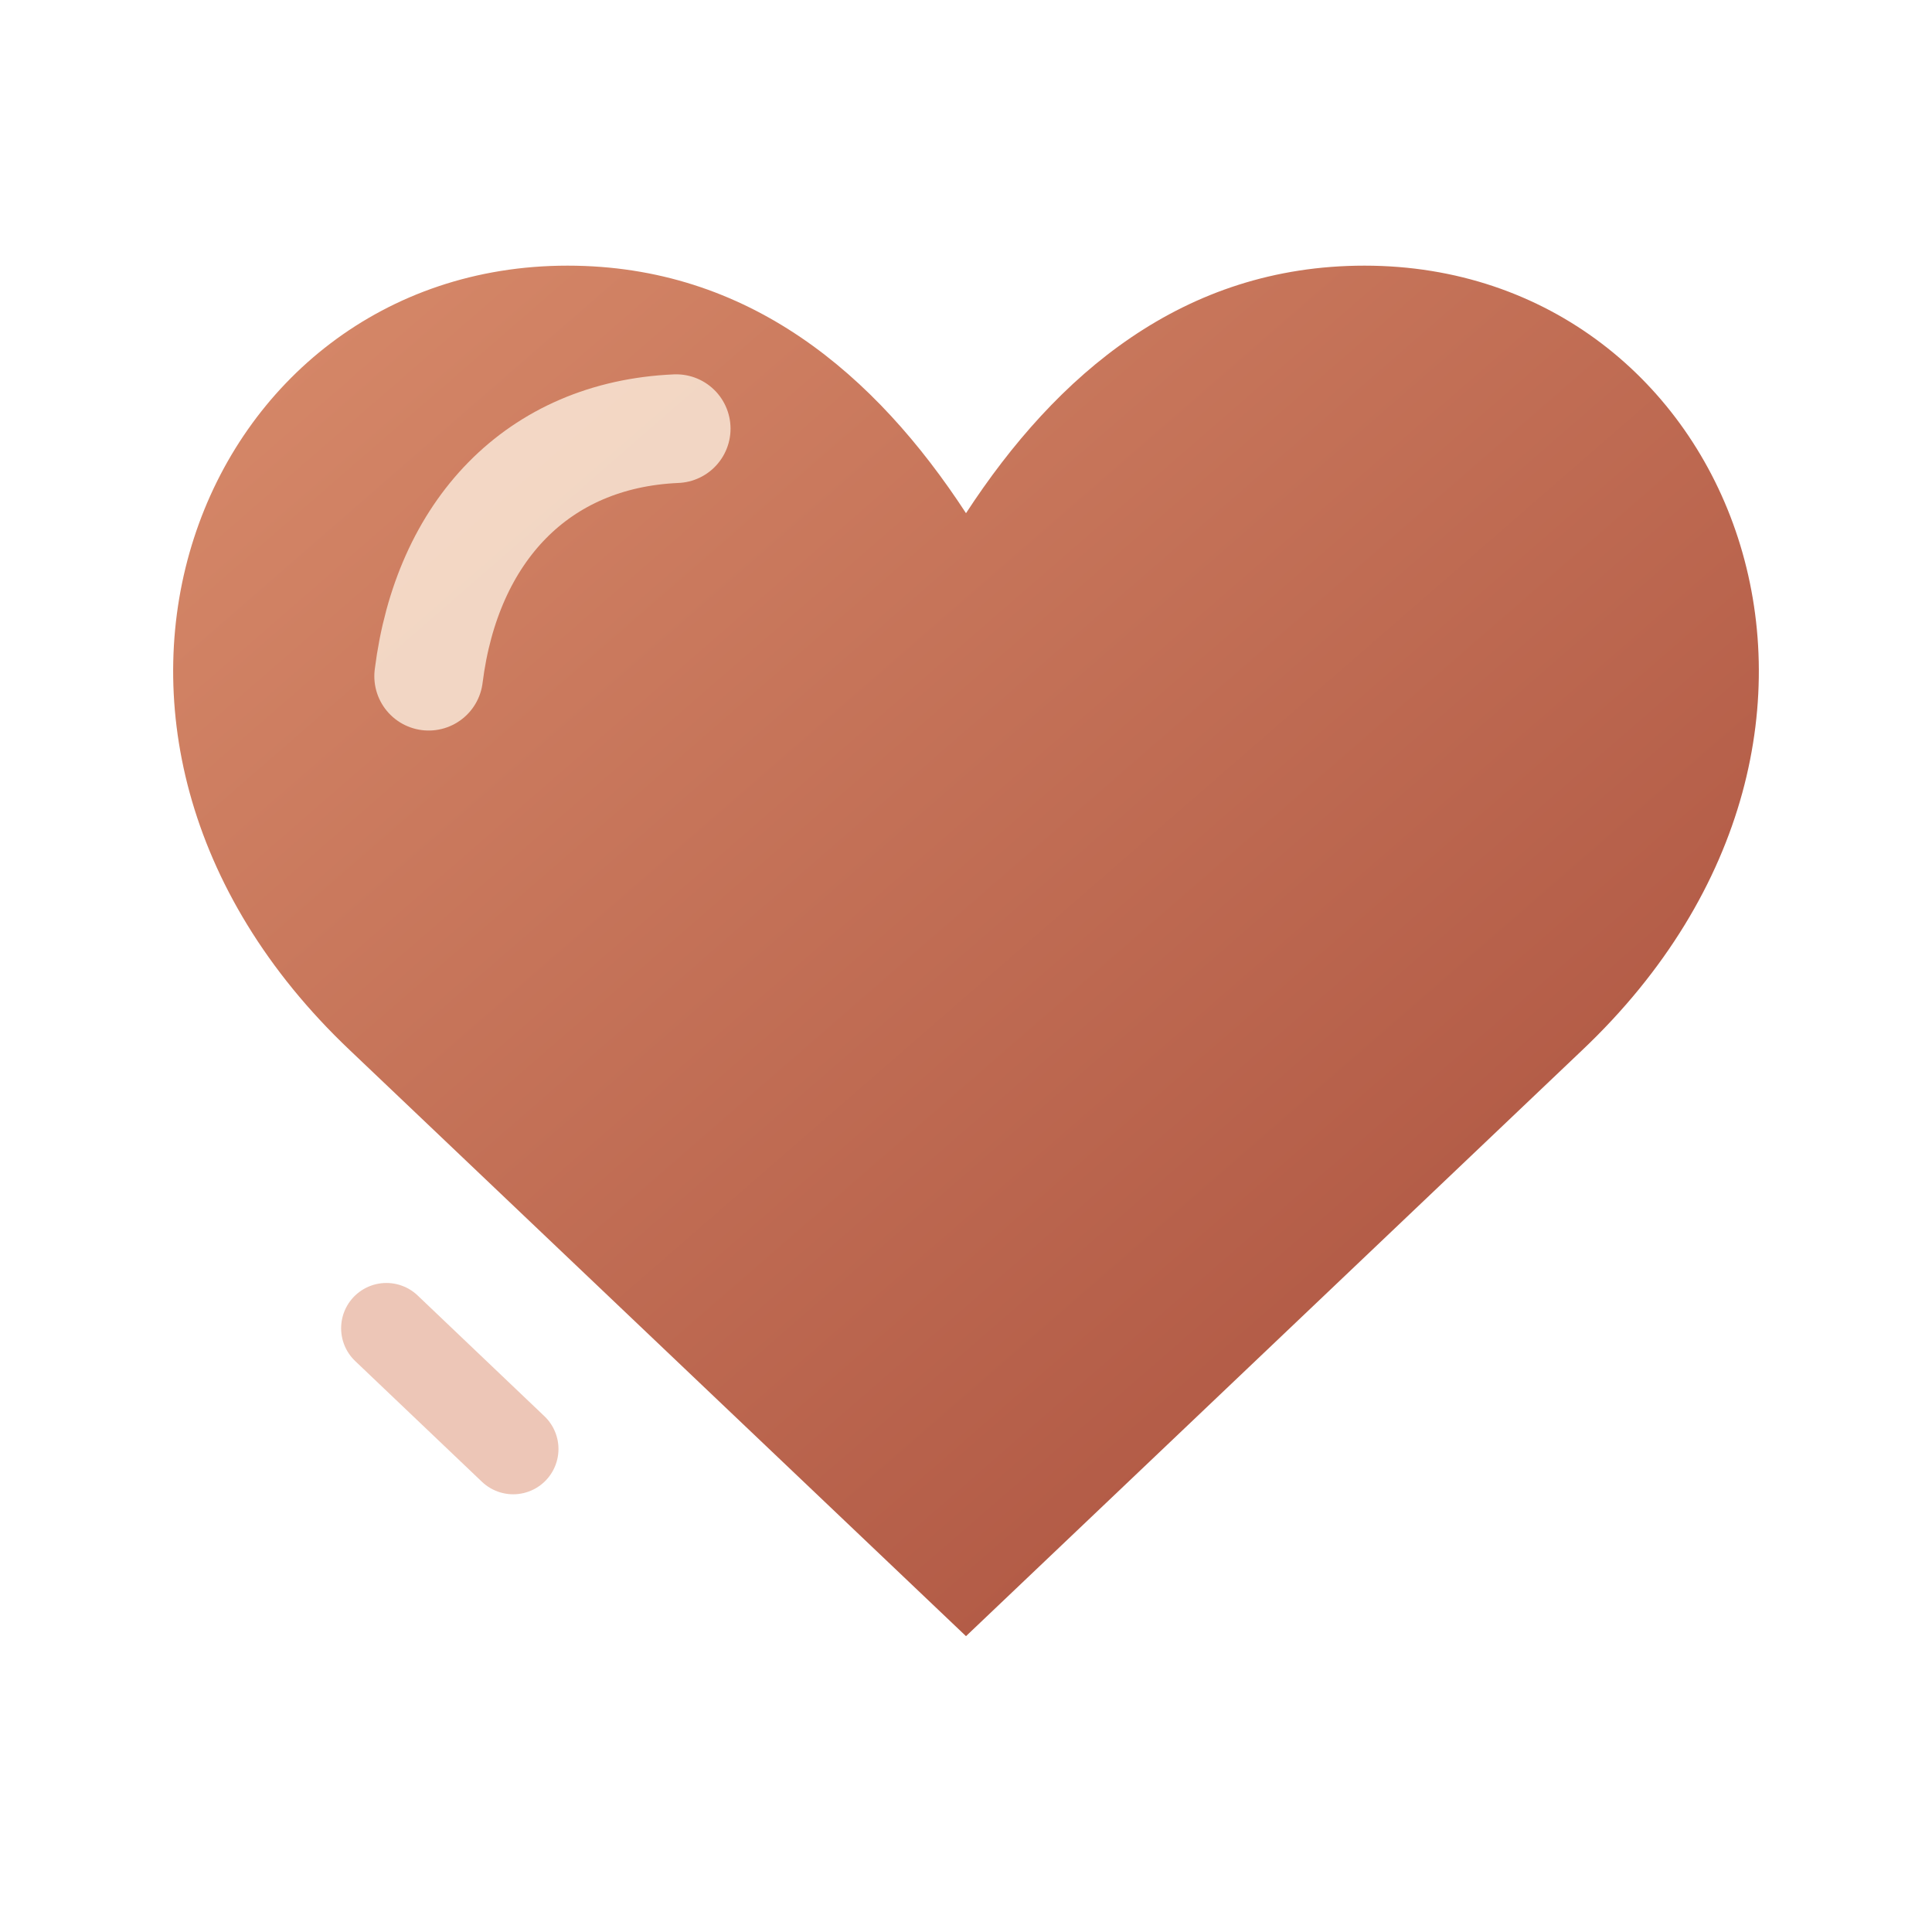
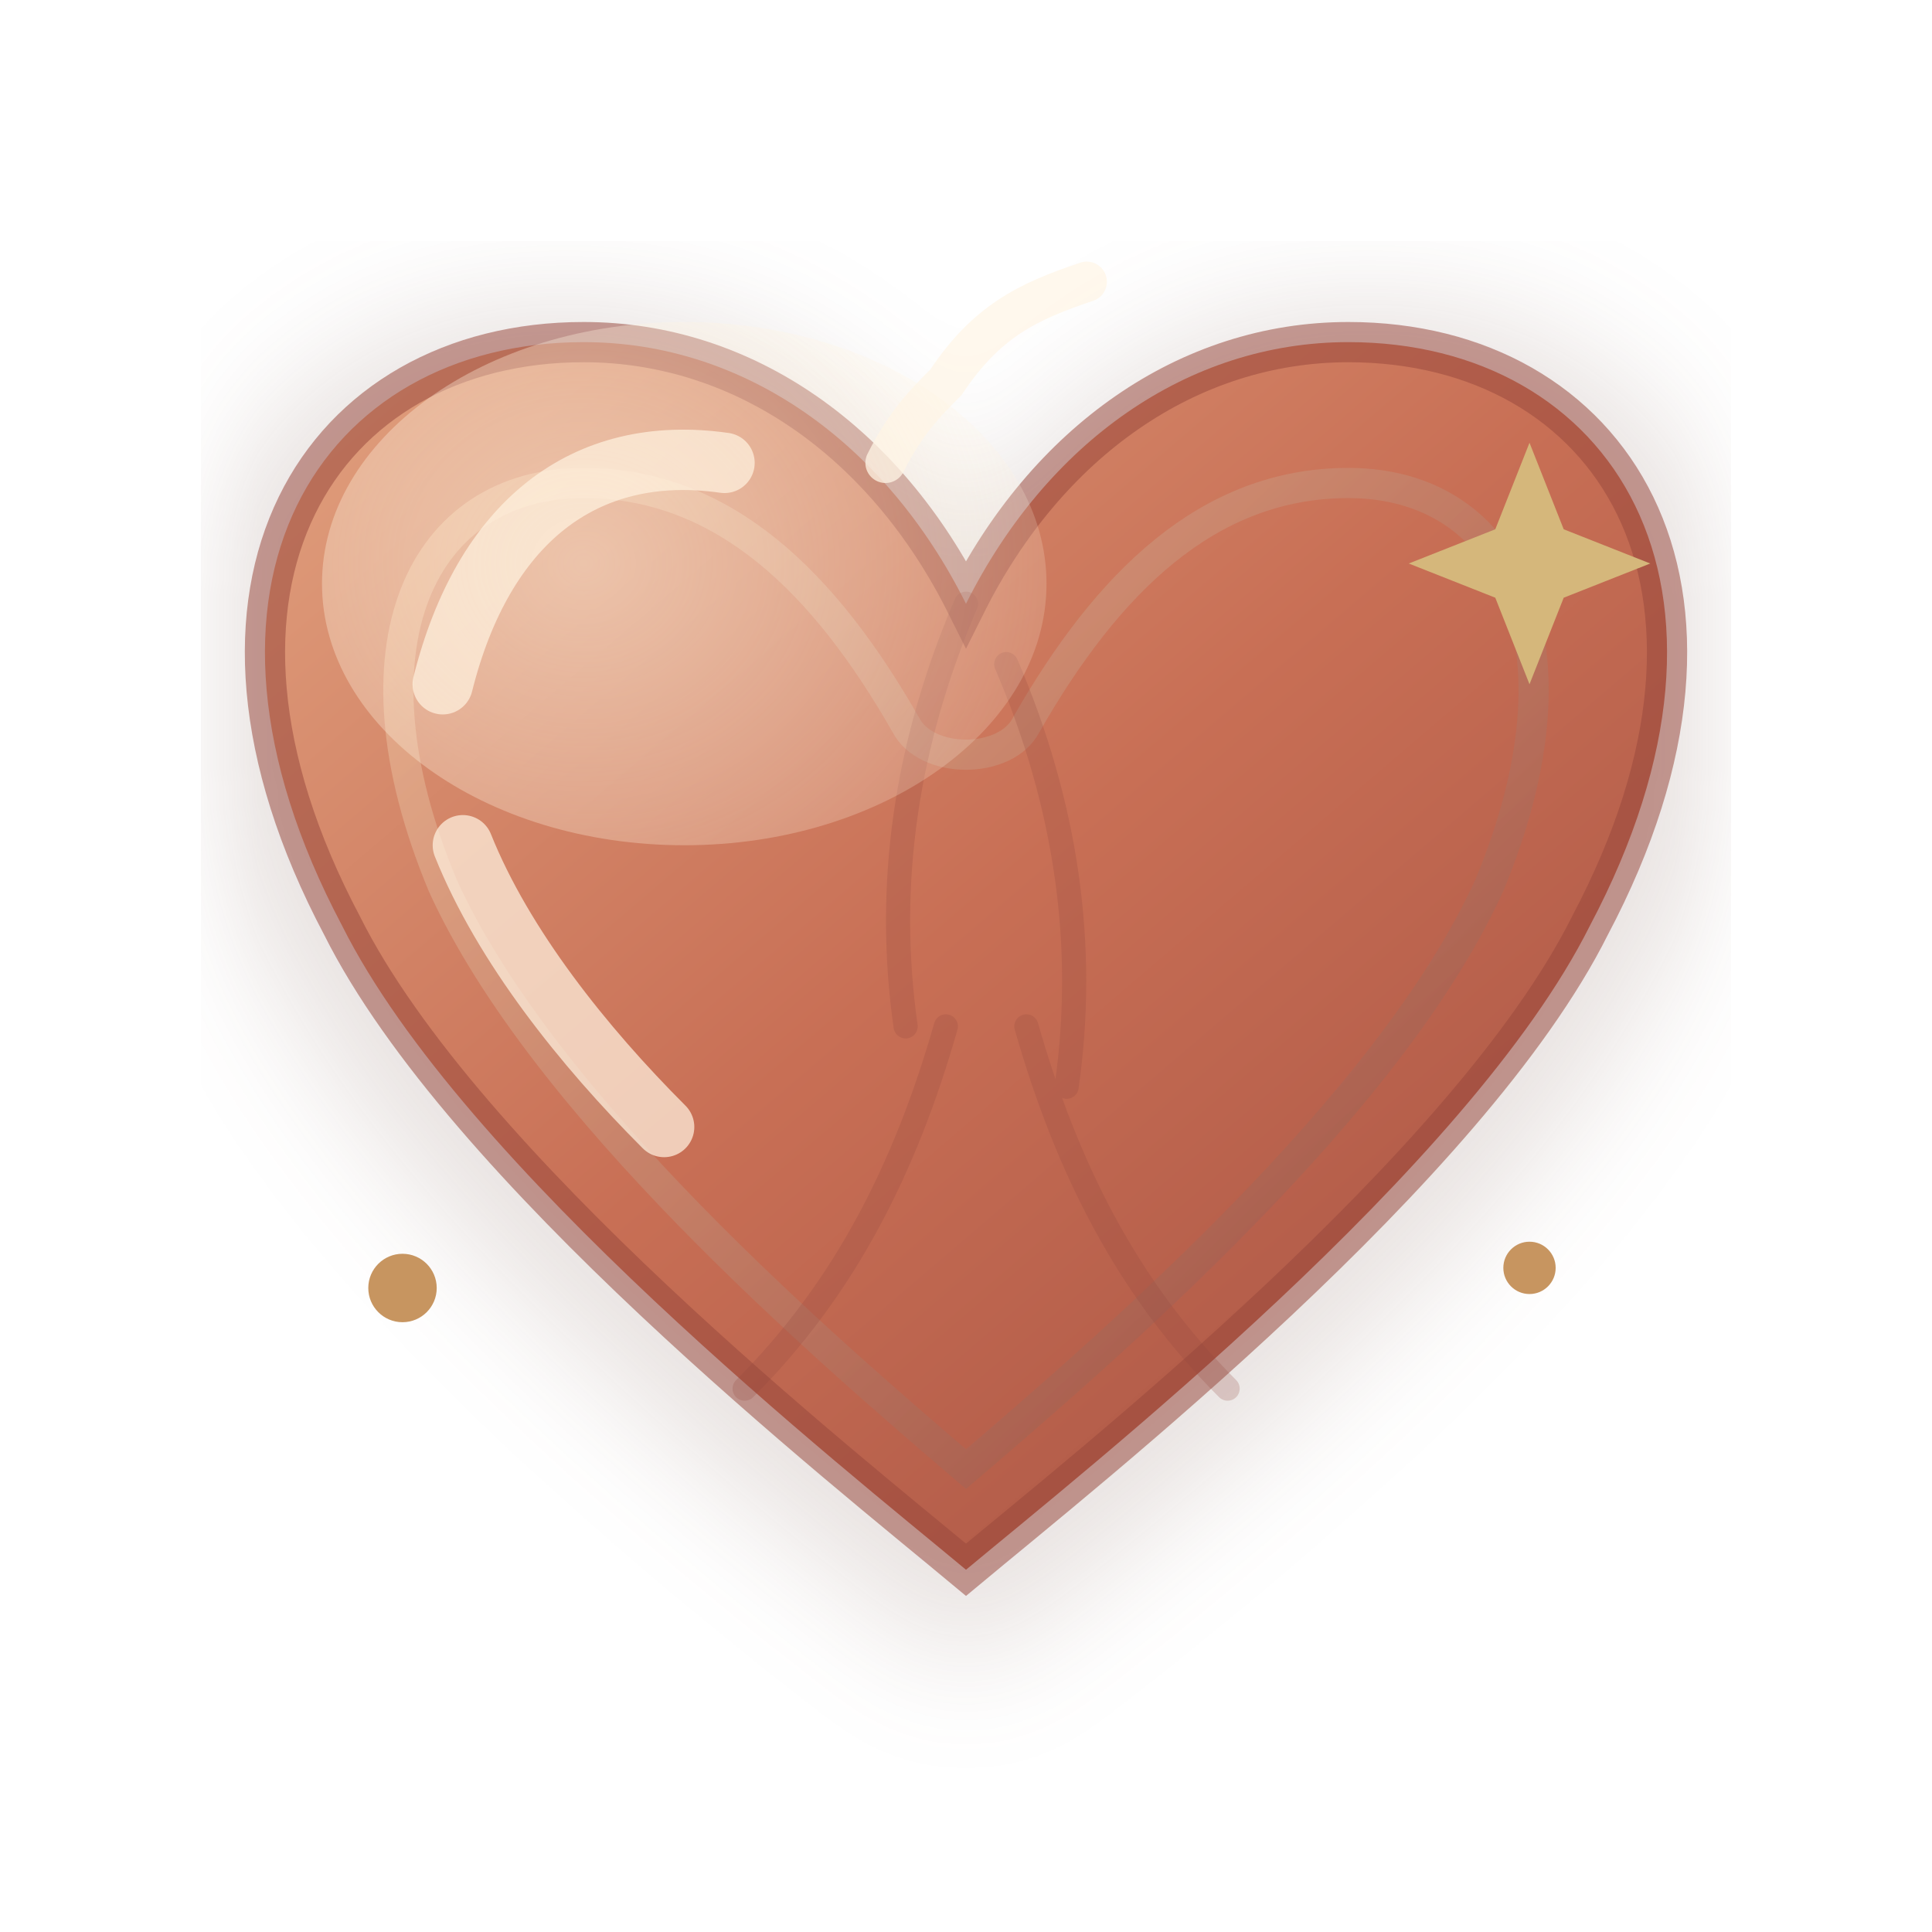
- <svg xmlns="http://www.w3.org/2000/svg" width="32" height="32" viewBox="0 0 32 32" fill="none">
+ <svg xmlns="http://www.w3.org/2000/svg" width="96" height="96" viewBox="0 0 96 96" fill="none">
  <defs>
-     <linearGradient id="heart" x1="6" x2="26" y1="5" y2="28" gradientUnits="userSpaceOnUse">
-       <stop stop-color="#d48667" />
-       <stop offset="1" stop-color="#a94f3d" />
+     <linearGradient id="heartBody" x1="19" x2="78" y1="13" y2="82" gradientUnits="userSpaceOnUse">
+       <stop stop-color="#e1a07e" />
+       <stop offset=".48" stop-color="#c86f55" />
+       <stop offset="1" stop-color="#a34e40" />
    </linearGradient>
+     <linearGradient id="heartEdge" x1="22" x2="75" y1="22" y2="76" gradientUnits="userSpaceOnUse">
+       <stop stop-color="#f5c9a5" />
+       <stop offset="1" stop-color="#873f38" />
+     </linearGradient>
+     <radialGradient id="heartGlow" cx="0" cy="0" r="1" gradientTransform="matrix(35 0 0 31 29 28)" gradientUnits="userSpaceOnUse">
+       <stop stop-color="#fff3df" stop-opacity=".54" />
+       <stop offset="1" stop-color="#fff3df" stop-opacity="0" />
+     </radialGradient>
+     <filter id="heartShadow" x="10" y="12" width="76" height="76" color-interpolation-filters="sRGB" filterUnits="userSpaceOnUse">
+       <feGaussianBlur stdDeviation="3" />
+     </filter>
  </defs>
-   <path d="M16 27.1 5.8 17.4C.2 12.1 3.3 4.4 9.4 4.4c3 0 5.1 1.8 6.6 4.1 1.5-2.3 3.6-4.1 6.6-4.1 6.1 0 9.2 7.7 3.6 13L16 27.1Z" fill="url(#heart)" />
-   <path d="M7.1 11.2c.3-2.4 1.8-4 4.1-4.1" stroke="#fff4e5" stroke-linecap="round" stroke-opacity=".75" stroke-width="1.8" />
-   <path d="m6.4 22 2.1 2" stroke="#e1a187" stroke-linecap="round" stroke-opacity=".6" stroke-width="1.5" />
+   <path d="M48 83c-4-3-27-20-34-34C3 31 12 15 28 15c9 0 16 5 20 12 4-7 11-12 20-12 16 0 25 16 14 34C75 63 52 80 48 83Z" fill="#70463a" fill-opacity=".16" filter="url(#heartShadow)" />
+   <path d="M48 78C42 73 23 58 17 46 8 29 16 17 29 17c8 0 15 5 19 13 4-8 11-13 19-13 13 0 21 12 12 29-6 12-25 27-31 32Z" fill="url(#heartBody)" stroke="#98483c" stroke-opacity=".52" stroke-width="2" />
+   <path d="M48 73C41 67 27 55 22 44c-5-12-1-20 7-20 7 0 12 5 16 12 1 2 5 2 6 0 4-7 9-12 16-12 8 0 12 8 7 20-5 11-19 23-26 29Z" stroke="url(#heartEdge)" stroke-opacity=".58" stroke-width="1.5" />
+   <path d="M22 34c2-8 7-12 14-11m-13 19c2 5 6 10 10 14" stroke="#fff2df" stroke-linecap="round" stroke-opacity=".72" stroke-width="3" />
+   <path d="M48 30c-3 7-4 14-3 21m5-18c3 7 4 14 3 21m-6-3c-2 7-5 13-10 18m14-18c2 7 5 13 10 18" stroke="#8f493d" stroke-linecap="round" stroke-opacity=".23" stroke-width="1.2" />
+   <path d="M47 19c2-3 4-4 7-5m-10 9c1-2 2-3 3-4" stroke="#fff5e6" stroke-linecap="round" stroke-opacity=".75" stroke-width="2" />
+   <path d="m76 22 1.7 4.3L82 28l-4.3 1.7L76 34l-1.7-4.3L70 28l4.3-1.7L76 22Z" fill="#d5b77b" />
+   <circle cx="20" cy="64" r="1.7" fill="#c79560" />
+   <circle cx="76" cy="63" r="1.3" fill="#c79560" />
+   <ellipse cx="34" cy="29" fill="url(#heartGlow)" rx="18" ry="13" />
</svg>
